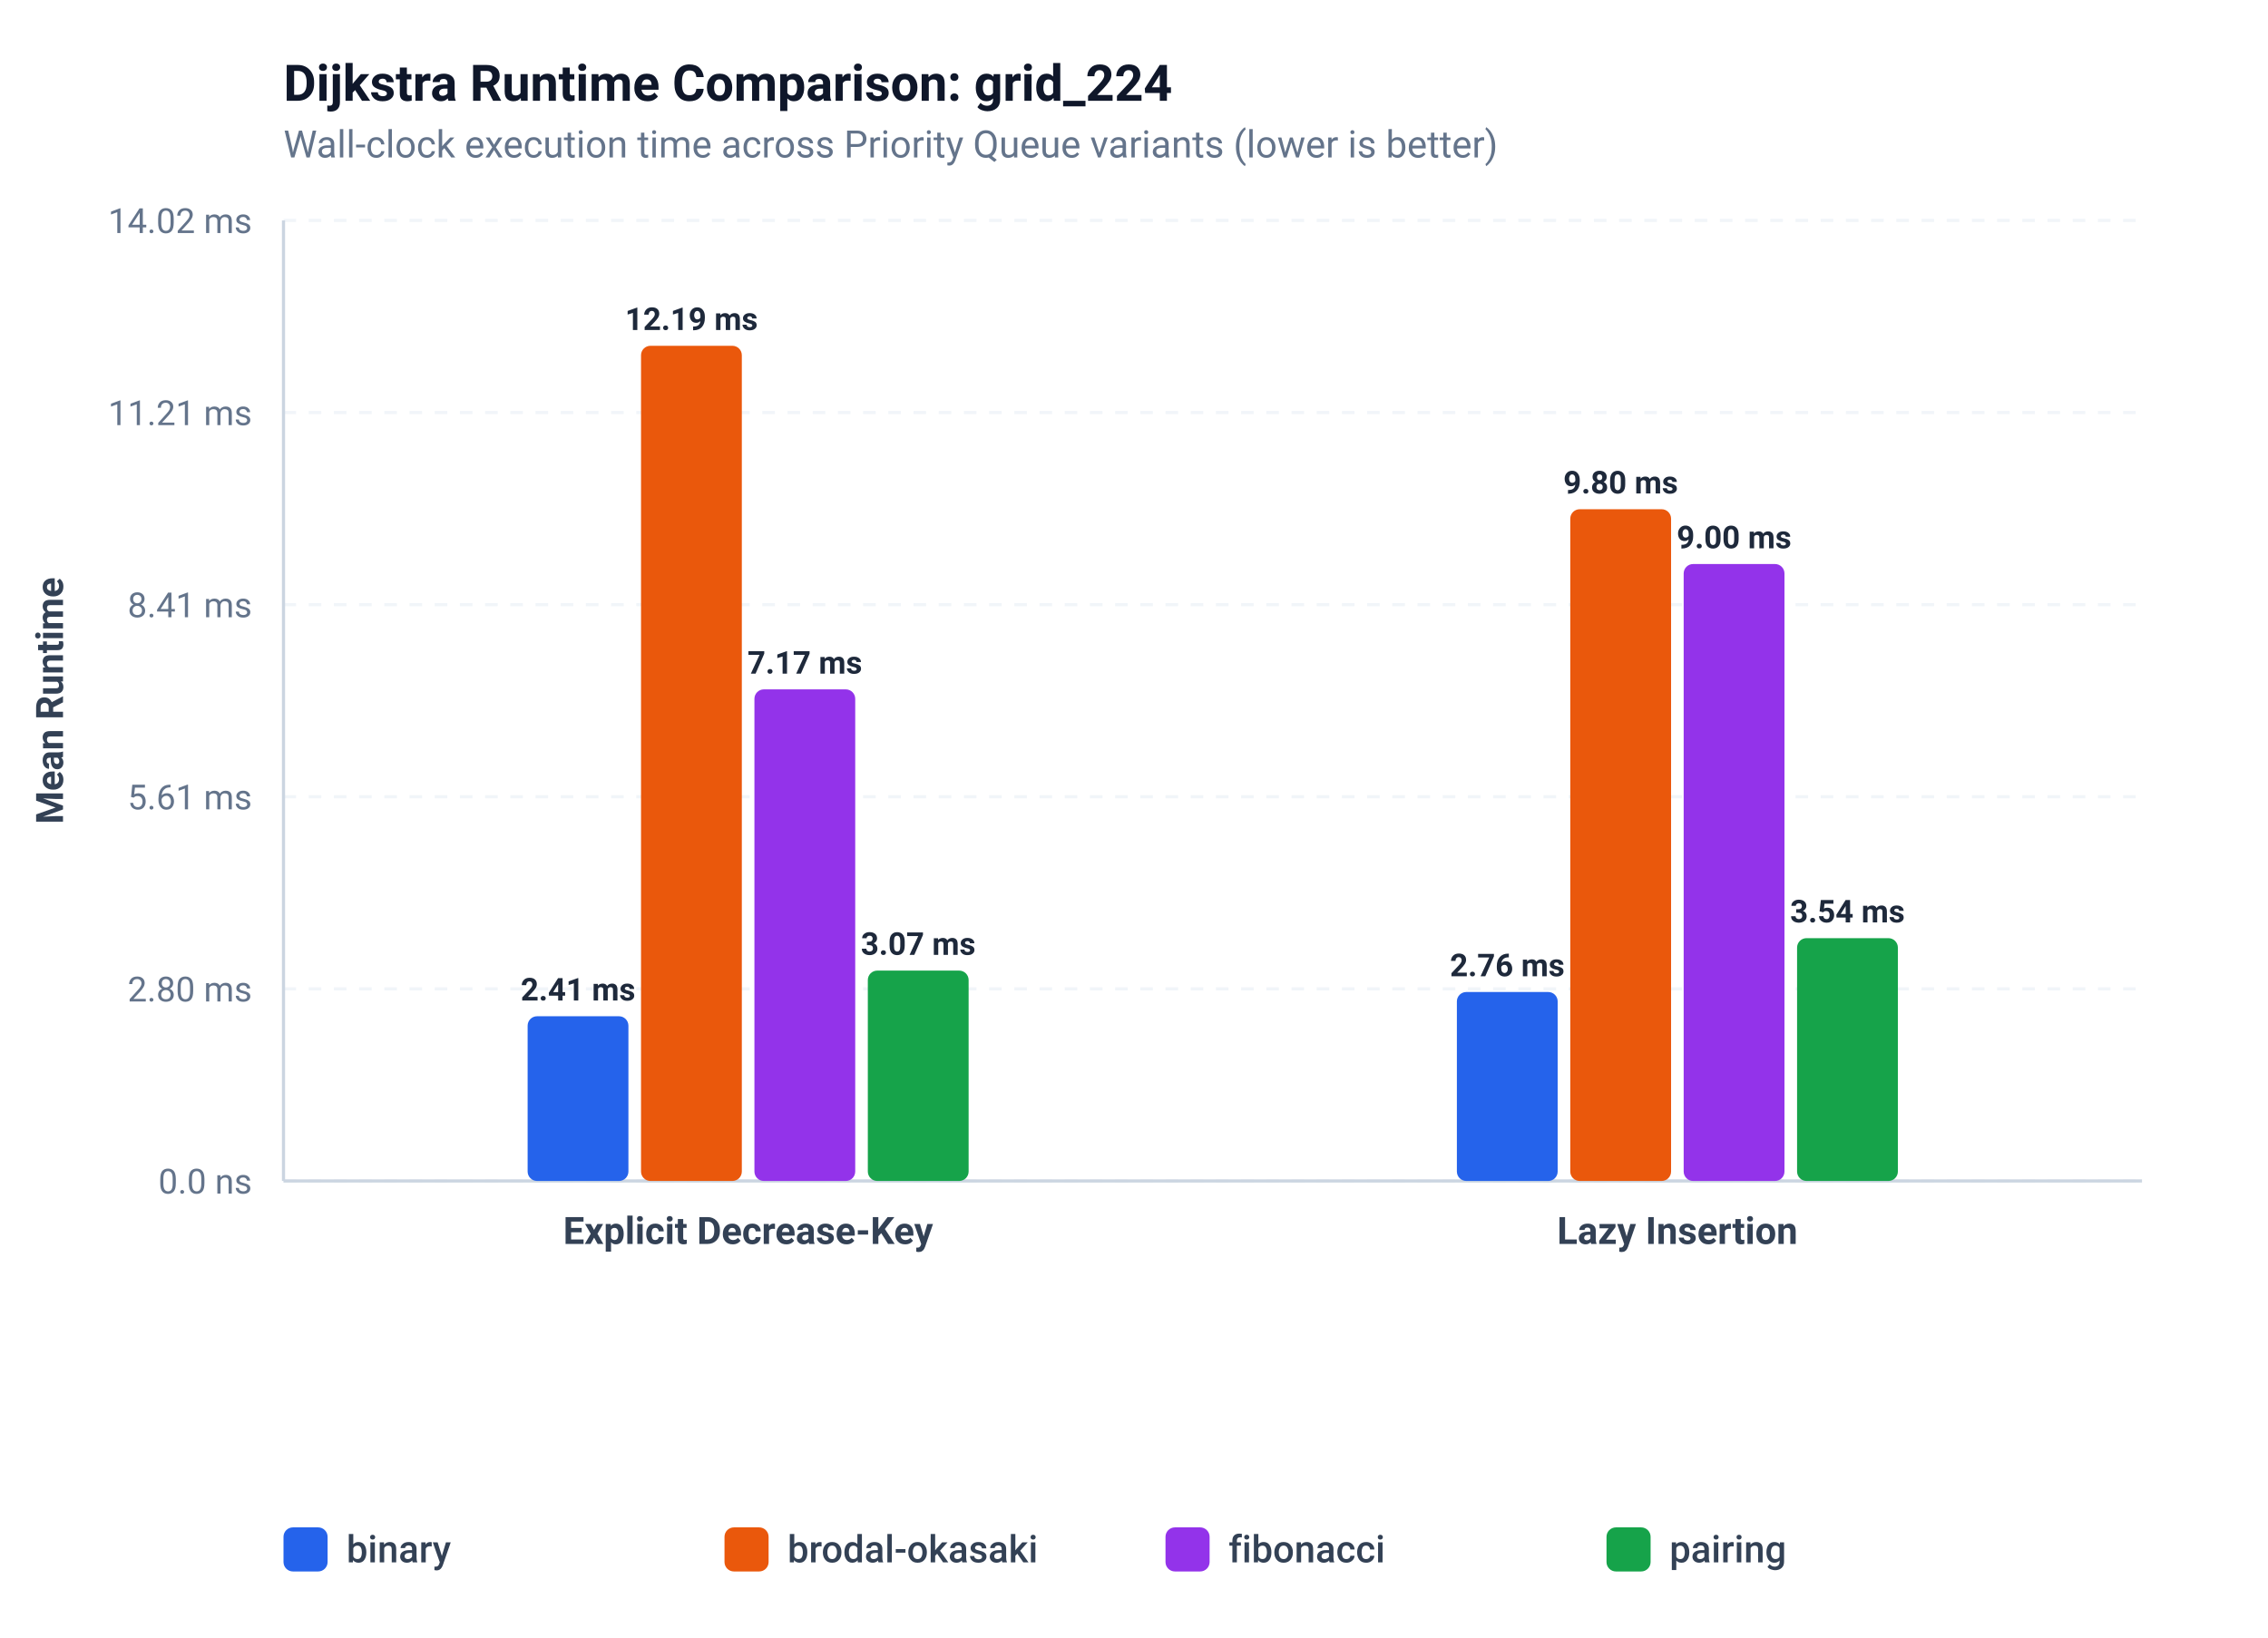
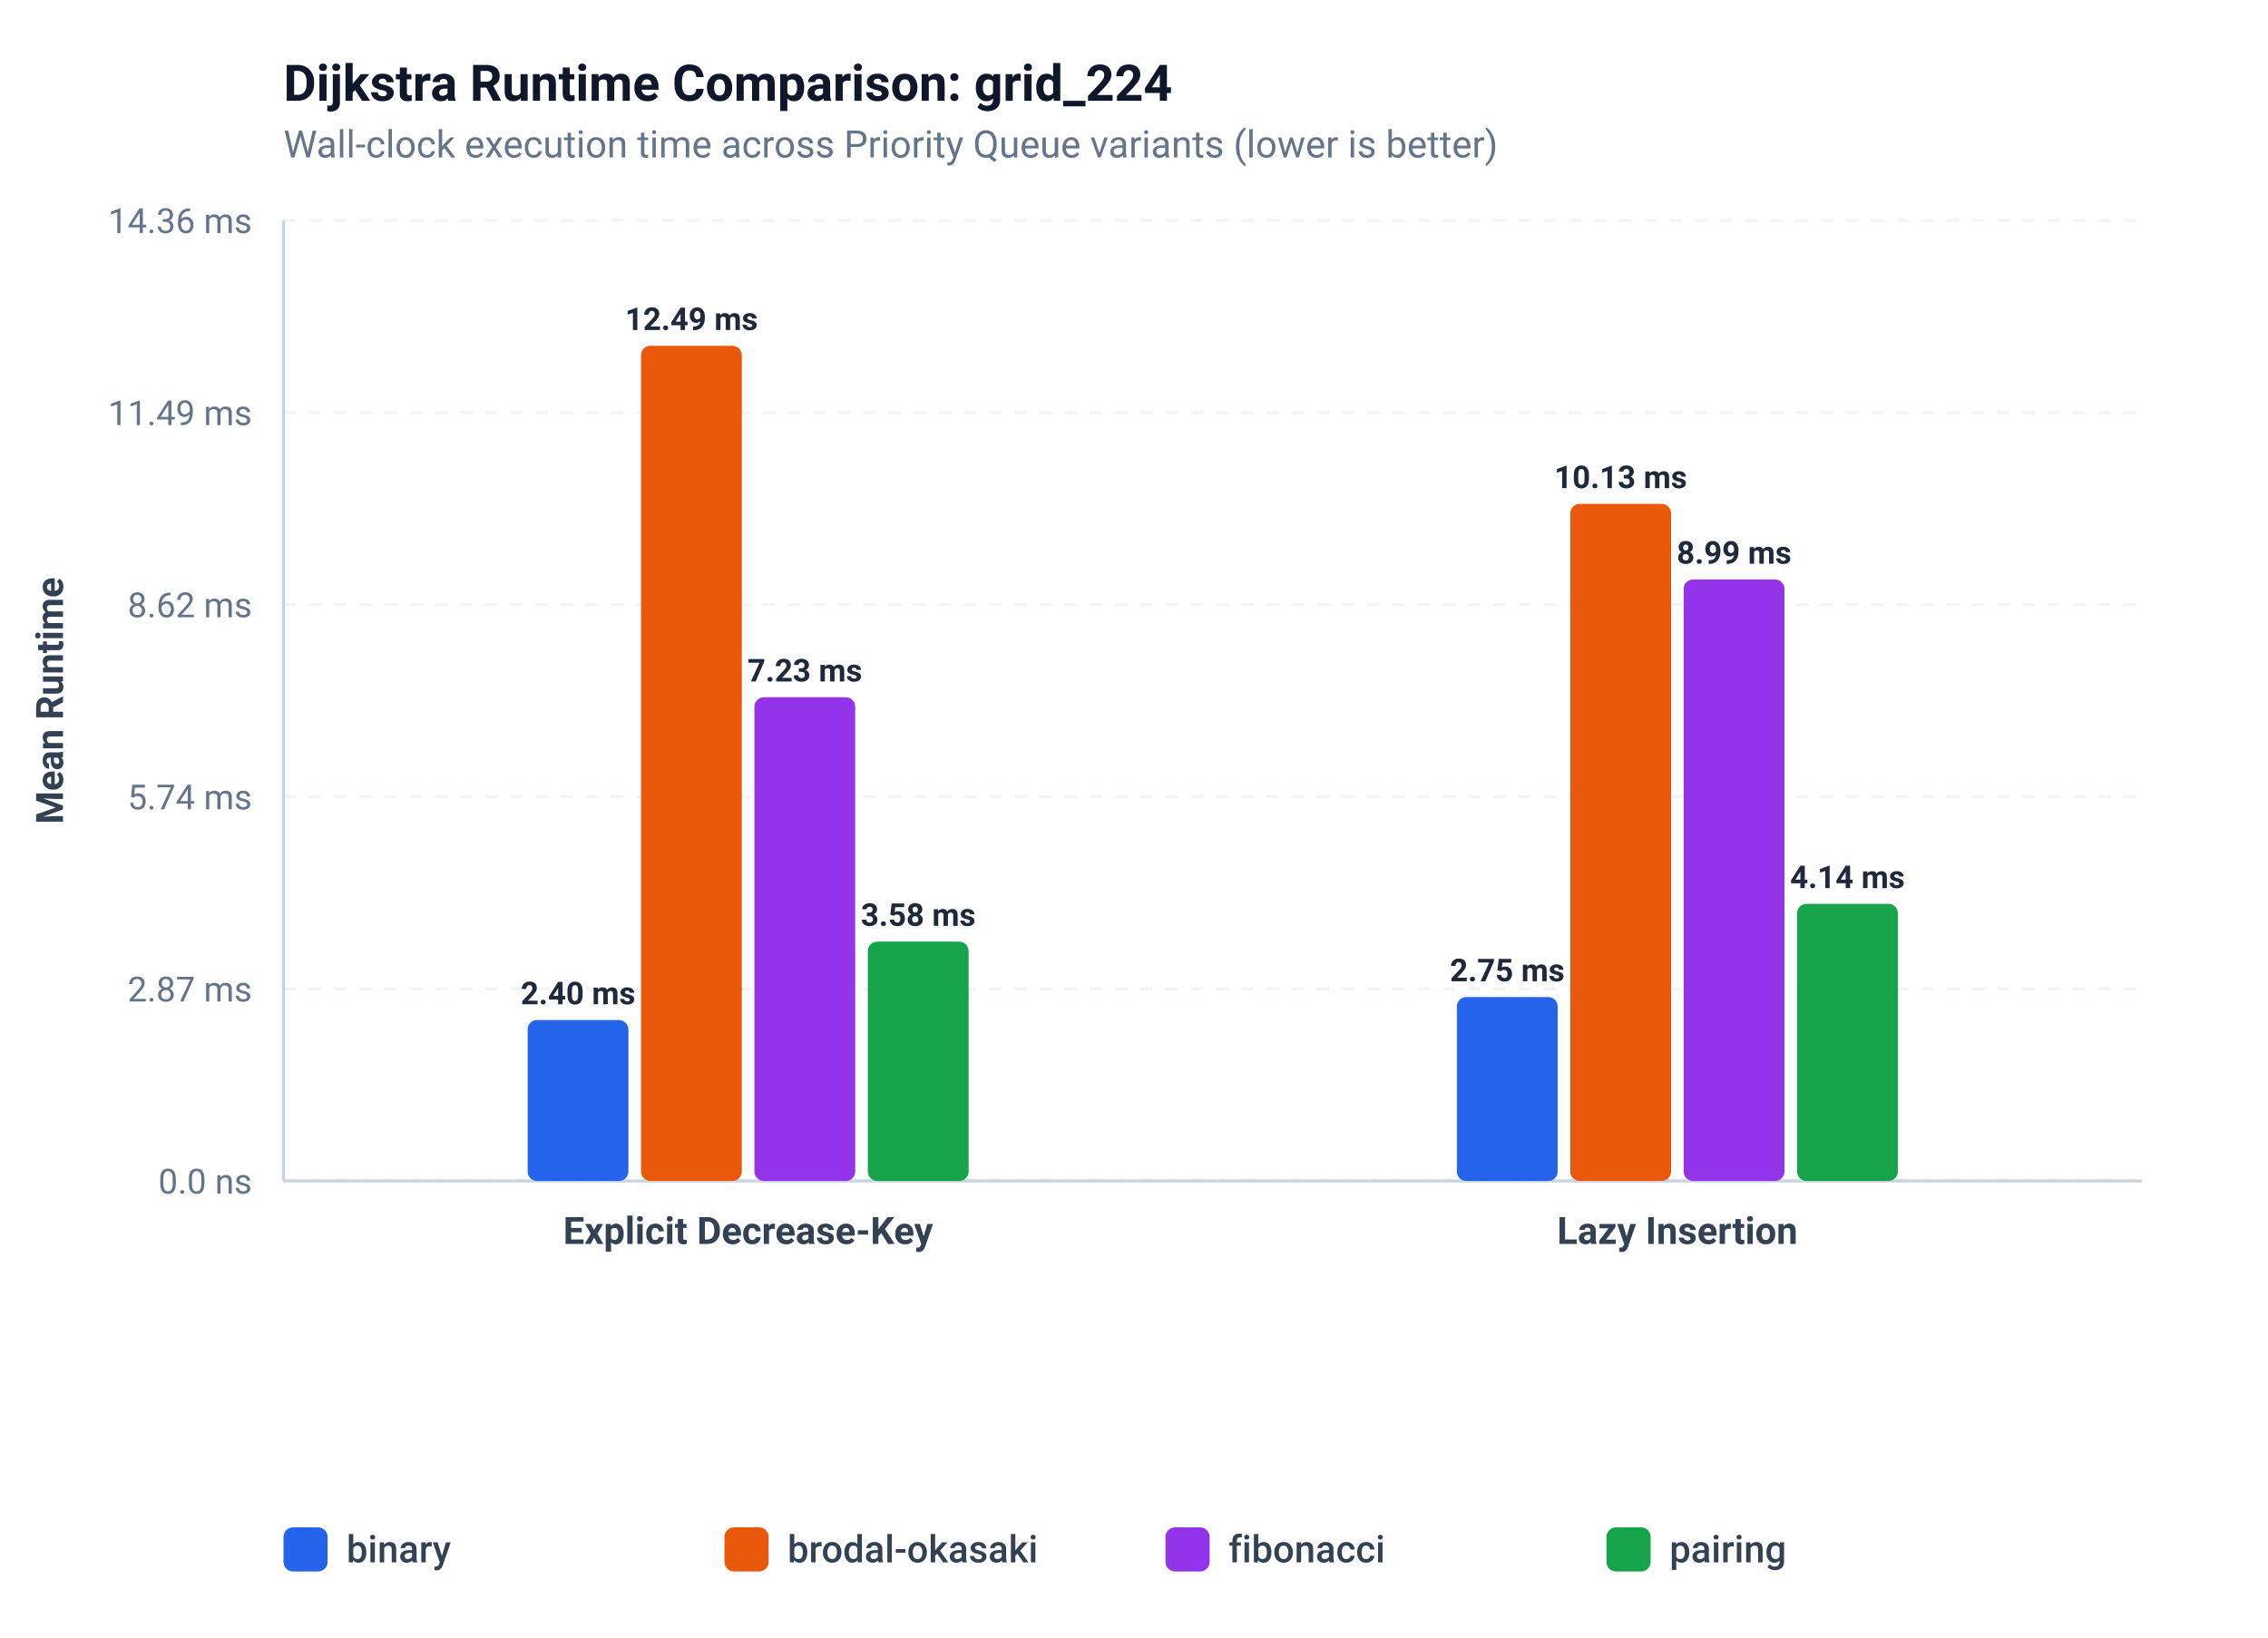
<svg xmlns="http://www.w3.org/2000/svg" viewBox="0 0 720 520" width="720" height="520" style="background-color: #ffffff; font-family: -apple-system, BlinkMacSystemFont, Segoe UI, Roboto, sans-serif;">
  <defs>
    <style>
    .axis { stroke: #CBD5E1; stroke-width: 1; }
    .grid { stroke: #F1F5F9; stroke-width: 1; stroke-dasharray: 4,4; }
    .baseline { stroke: #EF4444; stroke-width: 1.5; stroke-dasharray: 3,3; }
    .tick-label { font-size: 11px; fill: #64748B; }
    .axis-title { font-size: 12px; font-weight: 600; fill: #334155; }
    .chart-title { font-size: 16px; font-weight: 700; fill: #0F172A; }
    .chart-subtitle { font-size: 12px; fill: #64748B; }
    .bar-label { font-size: 9px; font-weight: 600; fill: #1E293B; text-anchor: middle; }
    .legend-text { font-size: 12px; fill: #334155; font-weight: 500; dominant-baseline: central; }
    .bar-label { font-size: 10px; font-weight: 600; fill: #1E293B; text-anchor: middle; }
  </style>
  </defs>
  <text x="90" y="32" class="chart-title">Dijkstra Runtime Comparison: grid_224</text>
  <text x="90" y="50" class="chart-subtitle">Wall-clock execution time across Priority Queue variants (lower is better)</text>
  <line x1="90" y1="375.0" x2="680" y2="375.0" class="grid" />
  <text x="80" y="379.0" class="tick-label" text-anchor="end">0.0 ns</text>
  <line x1="90" y1="314.0" x2="680" y2="314.0" class="grid" />
-   <text x="80" y="318.0" class="tick-label" text-anchor="end">2.80 ms</text>
+   <text x="80" y="318.0" class="tick-label" text-anchor="end">2.87 ms</text>
  <line x1="90" y1="253.0" x2="680" y2="253.0" class="grid" />
-   <text x="80" y="257.0" class="tick-label" text-anchor="end">5.61 ms</text>
+   <text x="80" y="257.0" class="tick-label" text-anchor="end">5.74 ms</text>
  <line x1="90" y1="192.0" x2="680" y2="192.0" class="grid" />
-   <text x="80" y="196.0" class="tick-label" text-anchor="end">8.41 ms</text>
+   <text x="80" y="196.0" class="tick-label" text-anchor="end">8.62 ms</text>
  <line x1="90" y1="131.0" x2="680" y2="131.0" class="grid" />
-   <text x="80" y="135.0" class="tick-label" text-anchor="end">11.21 ms</text>
+   <text x="80" y="135.0" class="tick-label" text-anchor="end">11.49 ms</text>
  <line x1="90" y1="70.0" x2="680" y2="70.0" class="grid" />
-   <text x="80" y="74.0" class="tick-label" text-anchor="end">14.02 ms</text>
+   <text x="80" y="74.0" class="tick-label" text-anchor="end">14.36 ms</text>
  <line x1="90" y1="70" x2="90" y2="375" class="axis" />
  <line x1="90" y1="375" x2="680" y2="375" class="axis" />
  <text x="-222.5" y="20" class="axis-title" text-anchor="middle" transform="rotate(-90)">Mean Runtime</text>
  <text x="237.5" y="395" class="axis-title" font-size="11px" text-anchor="middle">Explicit Decrease-Key</text>
-   <rect x="167.5" y="322.7" width="32.0" height="52.3" fill="#2563EB" rx="3" ry="3" />
-   <text x="183.5" y="317.7" class="bar-label">2.41 ms</text>
+   <rect x="167.5" y="323.9" width="32.0" height="51.1" fill="#2563EB" rx="3" ry="3" />
+   <text x="183.5" y="318.9" class="bar-label">2.40 ms</text>
  <rect x="203.5" y="109.8" width="32.0" height="265.2" fill="#EA580C" rx="3" ry="3" />
-   <text x="219.5" y="104.8" class="bar-label">12.19 ms</text>
-   <rect x="239.5" y="218.9" width="32.0" height="156.1" fill="#9333EA" rx="3" ry="3" />
-   <text x="255.5" y="213.9" class="bar-label">7.17 ms</text>
-   <rect x="275.5" y="308.2" width="32.0" height="66.8" fill="#16A34A" rx="3" ry="3" />
-   <text x="291.5" y="303.2" class="bar-label">3.07 ms</text>
+   <text x="219.5" y="104.8" class="bar-label">12.49 ms</text>
+   <rect x="239.5" y="221.4" width="32.0" height="153.6" fill="#9333EA" rx="3" ry="3" />
+   <text x="255.5" y="216.4" class="bar-label">7.23 ms</text>
+   <rect x="275.5" y="299.0" width="32.0" height="76.0" fill="#16A34A" rx="3" ry="3" />
+   <text x="291.5" y="294.0" class="bar-label">3.58 ms</text>
  <text x="532.5" y="395" class="axis-title" font-size="11px" text-anchor="middle">Lazy Insertion</text>
-   <rect x="462.5" y="315.0" width="32.0" height="60.0" fill="#2563EB" rx="3" ry="3" />
-   <text x="478.5" y="310.0" class="bar-label">2.76 ms</text>
-   <rect x="498.5" y="161.7" width="32.0" height="213.3" fill="#EA580C" rx="3" ry="3" />
-   <text x="514.5" y="156.7" class="bar-label">9.80 ms</text>
-   <rect x="534.5" y="179.1" width="32.0" height="195.9" fill="#9333EA" rx="3" ry="3" />
-   <text x="550.5" y="174.1" class="bar-label">9.00 ms</text>
-   <rect x="570.5" y="297.9" width="32.0" height="77.1" fill="#16A34A" rx="3" ry="3" />
-   <text x="586.5" y="292.9" class="bar-label">3.54 ms</text>
+   <rect x="462.5" y="316.6" width="32.0" height="58.4" fill="#2563EB" rx="3" ry="3" />
+   <text x="478.5" y="311.6" class="bar-label">2.75 ms</text>
+   <rect x="498.5" y="160.0" width="32.0" height="215.0" fill="#EA580C" rx="3" ry="3" />
+   <text x="514.5" y="155.0" class="bar-label">10.13 ms</text>
+   <rect x="534.5" y="184.0" width="32.0" height="191.0" fill="#9333EA" rx="3" ry="3" />
+   <text x="550.5" y="179.0" class="bar-label">8.99 ms</text>
+   <rect x="570.5" y="287.0" width="32.0" height="88.0" fill="#16A34A" rx="3" ry="3" />
+   <text x="586.5" y="282.0" class="bar-label">4.14 ms</text>
  <rect x="90.0" y="485.0" width="14" height="14" fill="#2563EB" rx="3" ry="3" />
  <text x="110.0" y="492.0" class="legend-text">binary</text>
  <rect x="230.0" y="485.0" width="14" height="14" fill="#EA580C" rx="3" ry="3" />
  <text x="250.0" y="492.0" class="legend-text">brodal-okasaki</text>
  <rect x="370.0" y="485.0" width="14" height="14" fill="#9333EA" rx="3" ry="3" />
  <text x="390.0" y="492.0" class="legend-text">fibonacci</text>
  <rect x="510.0" y="485.0" width="14" height="14" fill="#16A34A" rx="3" ry="3" />
  <text x="530.0" y="492.0" class="legend-text">pairing</text>
</svg>
